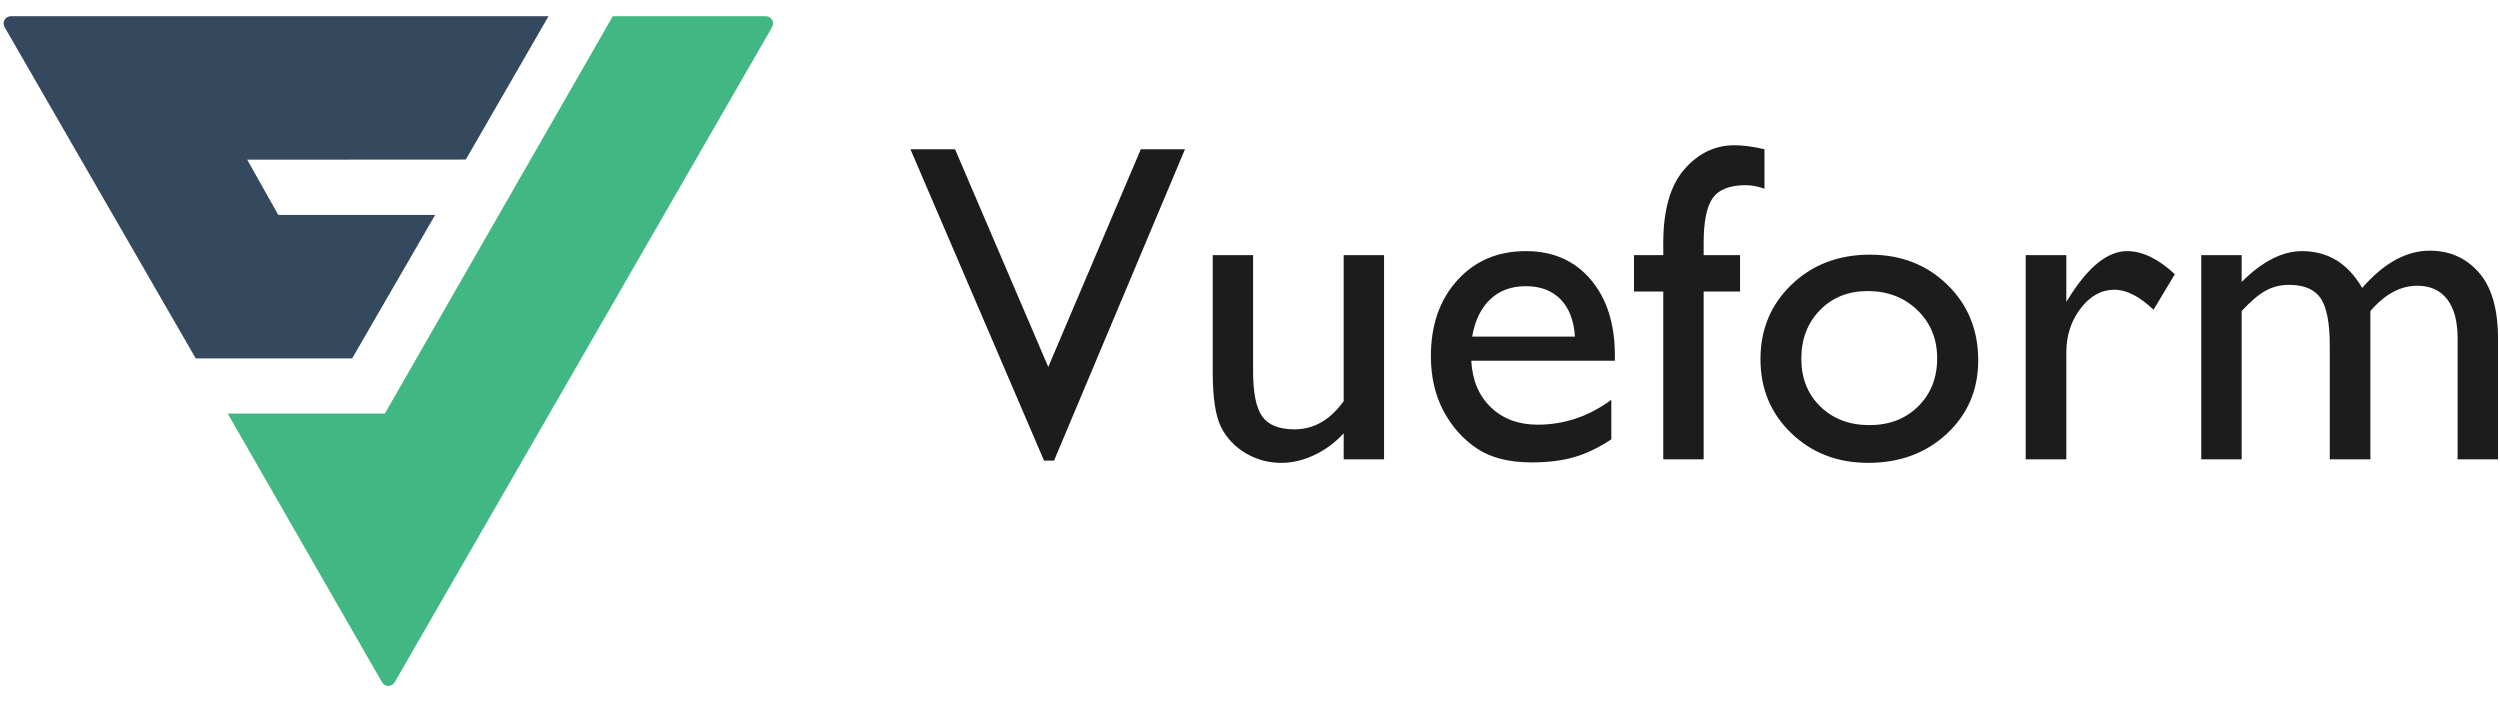
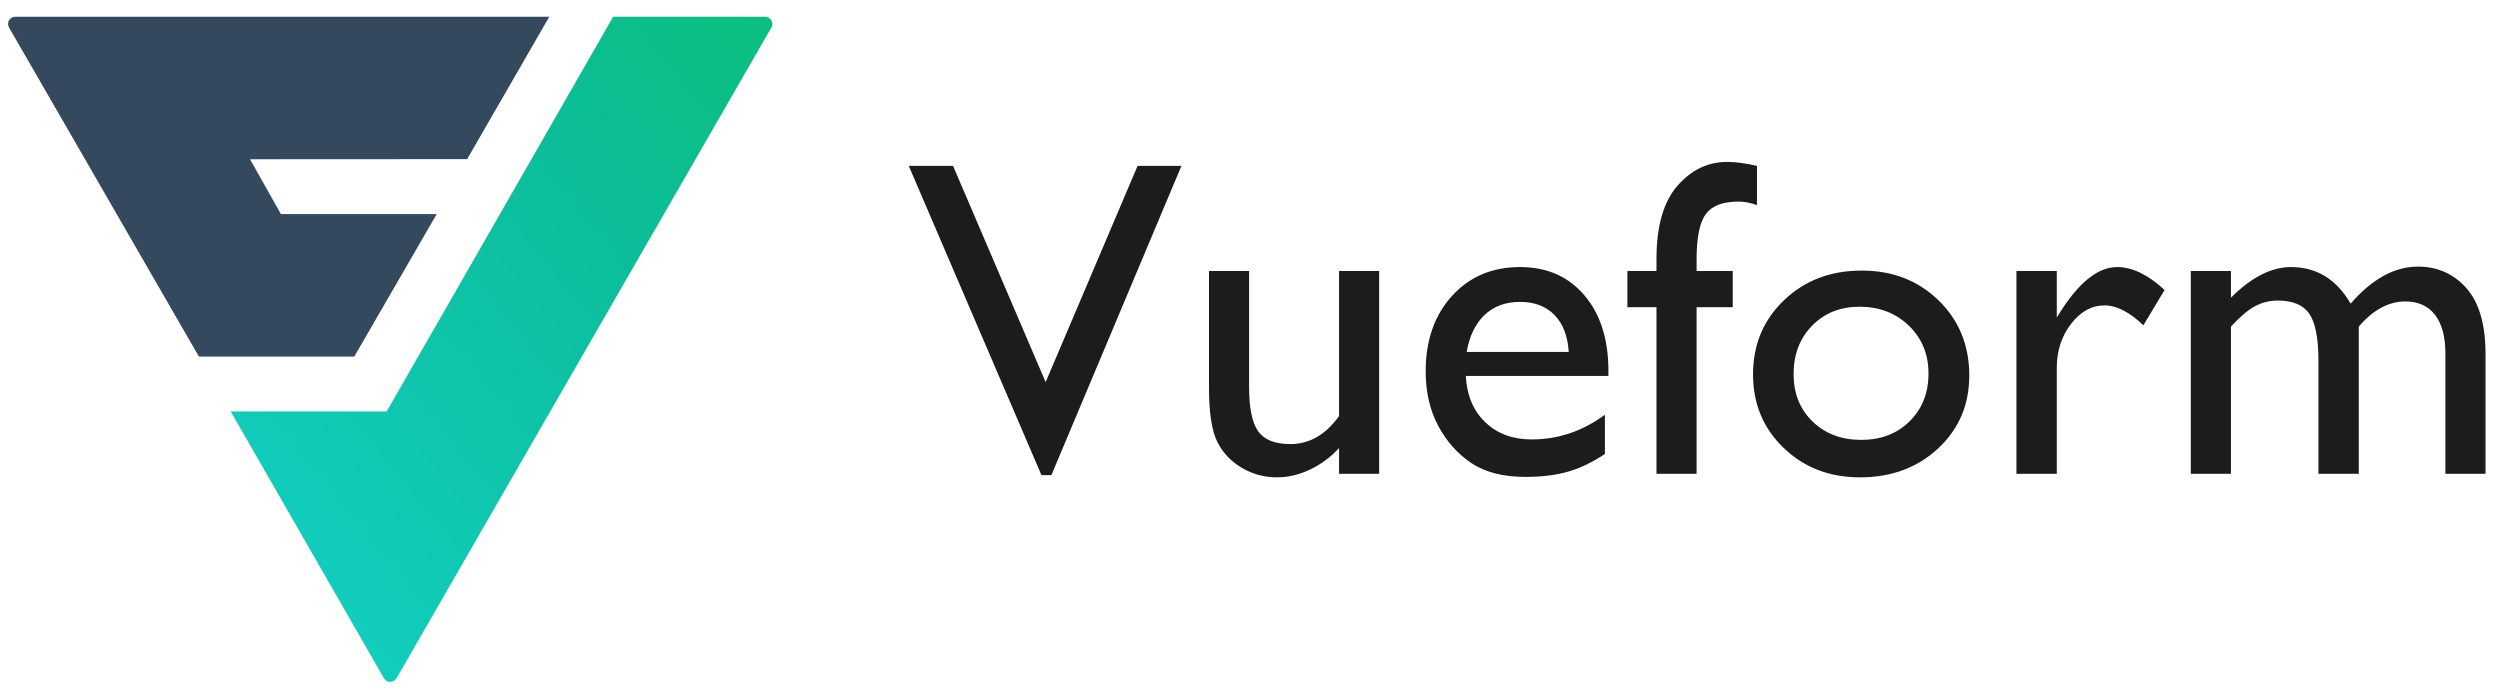
- <svg xmlns="http://www.w3.org/2000/svg" width="132px" height="37px" viewBox="0 0 132 37" version="1.1">
+ <svg xmlns="http://www.w3.org/2000/svg" width="147px" height="41px" viewBox="0 0 147 41" version="1.1">
+   <defs>
+     <linearGradient x1="100%" y1="0%" x2="1.11022302e-14%" y2="100%" id="linearGradient-1">
+       <stop stop-color="#0BBE7E" offset="0%" />
+       <stop stop-color="#0BBE99" offset="30.404%" />
+       <stop stop-color="#13D1C7" offset="100%" />
+     </linearGradient>
+   </defs>
  <g id="Page-1" stroke="none" stroke-width="1" fill="none" fill-rule="evenodd">
-     <g id="pre-landing-1" transform="translate(-166, -37)">
-       <g id="logo-horizontal" transform="translate(166, 37)">
-         <path d="M60.235,7.88 L62.567,7.88 L55.653,24.321 L55.125,24.321 L48.071,7.88 L50.426,7.88 L55.348,19.376 L60.235,7.88 Z M70.946,24.251 L70.946,22.88 C70.493,23.372 69.975,23.755 69.393,24.028 C68.811,24.302 68.231,24.439 67.653,24.439 C66.973,24.439 66.346,24.269 65.772,23.929 C65.198,23.589 64.764,23.128 64.471,22.546 C64.178,21.964 64.032,20.997 64.032,19.646 L64.032,13.47 L66.164,13.47 L66.164,19.622 C66.164,20.755 66.327,21.546 66.651,21.995 C66.975,22.444 67.543,22.669 68.356,22.669 C69.371,22.669 70.235,22.173 70.946,21.181 L70.946,13.47 L73.078,13.47 L73.078,24.251 L70.946,24.251 Z M85.266,19.048 L77.684,19.048 C77.739,20.079 78.084,20.899 78.721,21.509 C79.358,22.118 80.18,22.423 81.188,22.423 C82.594,22.423 83.891,21.985 85.078,21.11 L85.078,23.196 C84.422,23.634 83.772,23.946 83.127,24.134 C82.483,24.321 81.727,24.415 80.86,24.415 C79.672,24.415 78.711,24.169 77.977,23.677 C77.243,23.185 76.655,22.523 76.213,21.691 C75.772,20.858 75.551,19.896 75.551,18.802 C75.551,17.161 76.016,15.827 76.946,14.8 C77.875,13.773 79.082,13.259 80.567,13.259 C81.996,13.259 83.137,13.759 83.989,14.759 C84.84,15.759 85.266,17.099 85.266,18.778 L85.266,19.048 Z M77.731,17.771 L83.157,17.771 C83.102,16.919 82.848,16.263 82.395,15.802 C81.942,15.341 81.332,15.11 80.567,15.11 C79.801,15.11 79.174,15.341 78.686,15.802 C78.198,16.263 77.879,16.919 77.731,17.771 Z M87.821,13.47 L87.821,12.825 C87.821,11.091 88.19,9.798 88.928,8.946 C89.666,8.095 90.551,7.669 91.582,7.669 C92.028,7.669 92.555,7.739 93.164,7.88 L93.164,9.966 C92.821,9.841 92.493,9.778 92.18,9.778 C91.344,9.778 90.764,10.001 90.44,10.446 C90.116,10.892 89.953,11.685 89.953,12.825 L89.953,13.47 L91.875,13.47 L91.875,15.392 L89.953,15.392 L89.953,24.251 L87.821,24.251 L87.821,15.392 L86.274,15.392 L86.274,13.47 L87.821,13.47 Z M98.731,13.446 C100.371,13.446 101.735,13.976 102.821,15.034 C103.907,16.093 104.45,17.423 104.45,19.024 C104.45,20.579 103.899,21.87 102.797,22.898 C101.696,23.925 100.309,24.439 98.637,24.439 C97.02,24.439 95.668,23.917 94.582,22.874 C93.496,21.831 92.953,20.528 92.953,18.966 C92.953,17.388 93.502,16.073 94.6,15.023 C95.698,13.972 97.075,13.446 98.731,13.446 Z M98.614,15.368 C97.59,15.368 96.75,15.704 96.094,16.376 C95.438,17.048 95.11,17.903 95.11,18.942 C95.11,19.974 95.446,20.816 96.118,21.468 C96.789,22.12 97.653,22.446 98.707,22.446 C99.754,22.446 100.612,22.116 101.28,21.456 C101.948,20.796 102.282,19.95 102.282,18.919 C102.282,17.896 101.934,17.048 101.239,16.376 C100.543,15.704 99.668,15.368 98.614,15.368 Z M109.102,13.47 L109.102,15.942 L109.219,15.755 C110.25,14.091 111.282,13.259 112.313,13.259 C113.118,13.259 113.957,13.665 114.832,14.478 L113.707,16.353 C112.965,15.649 112.278,15.298 111.645,15.298 C110.957,15.298 110.362,15.626 109.858,16.282 C109.354,16.939 109.102,17.716 109.102,18.614 L109.102,24.251 L106.957,24.251 L106.957,13.47 L109.102,13.47 Z M125.157,16.423 L125.157,24.251 L123.012,24.251 L123.012,18.251 C123.012,17.056 122.852,16.222 122.532,15.749 C122.211,15.276 121.653,15.04 120.856,15.04 C120.411,15.04 120.002,15.142 119.631,15.345 C119.26,15.548 118.836,15.907 118.36,16.423 L118.36,24.251 L116.227,24.251 L116.227,13.47 L118.36,13.47 L118.36,14.888 C119.446,13.802 120.508,13.259 121.547,13.259 C122.914,13.259 123.973,13.907 124.723,15.204 C125.864,13.892 127.055,13.235 128.297,13.235 C129.344,13.235 130.205,13.618 130.881,14.384 C131.557,15.15 131.895,16.317 131.895,17.888 L131.895,24.251 L129.762,24.251 L129.762,17.864 C129.762,16.966 129.578,16.278 129.211,15.802 C128.844,15.325 128.317,15.087 127.629,15.087 C126.746,15.087 125.922,15.532 125.157,16.423 Z" id="Vueform" fill="#1C1C1C" />
-         <g id="logo" fill-rule="nonzero">
-           <path d="M40.762,1.038 C40.685,0.916 40.569,0.855 40.413,0.855 L32.356,0.855 L20.317,21.839 L12.024,21.839 L20.168,36.019 C20.25,36.15 20.362,36.216 20.504,36.216 C20.646,36.216 20.759,36.149 20.844,36.015 L40.762,1.441 C40.839,1.295 40.839,1.161 40.762,1.038 Z" id="Path-6" fill="#41B883" />
-           <path d="M0.246,1.039 C0.17,1.162 0.171,1.298 0.25,1.446 L10.335,18.924 L18.593,18.924 L22.977,11.347 L14.693,11.347 L13.053,8.432 L24.594,8.425 L28.963,0.855 L0.594,0.855 C0.439,0.855 0.323,0.916 0.246,1.039 Z" id="Path-7" fill="#35495E" />
-         </g>
+     <g id="logo-horizontal">
+       <path d="M66.889,9.754 L69.468,9.754 L61.821,27.939 L61.238,27.939 L53.435,9.754 L56.04,9.754 L61.484,22.469 L66.889,9.754 Z M78.736,27.861 L78.736,26.345 C78.235,26.889 77.662,27.312 77.018,27.615 C76.375,27.917 75.733,28.068 75.094,28.068 C74.342,28.068 73.648,27.88 73.013,27.505 C72.378,27.129 71.899,26.619 71.575,25.975 C71.25,25.331 71.088,24.262 71.088,22.767 L71.088,15.936 L73.447,15.936 L73.447,22.741 C73.447,23.994 73.627,24.869 73.985,25.366 C74.344,25.863 74.973,26.111 75.871,26.111 C76.995,26.111 77.949,25.562 78.736,24.465 L78.736,15.936 L81.095,15.936 L81.095,27.861 L78.736,27.861 Z M94.575,22.106 L86.189,22.106 C86.249,23.247 86.632,24.154 87.336,24.828 C88.04,25.502 88.95,25.839 90.064,25.839 C91.62,25.839 93.054,25.355 94.368,24.387 L94.368,26.694 C93.642,27.178 92.922,27.524 92.209,27.731 C91.497,27.939 90.661,28.042 89.701,28.042 C88.388,28.042 87.325,27.77 86.513,27.226 C85.701,26.682 85.05,25.949 84.562,25.029 C84.074,24.109 83.83,23.044 83.83,21.834 C83.83,20.019 84.344,18.544 85.372,17.407 C86.4,16.271 87.736,15.703 89.377,15.703 C90.959,15.703 92.22,16.256 93.162,17.362 C94.104,18.468 94.575,19.95 94.575,21.808 L94.575,22.106 Z M86.241,20.693 L92.242,20.693 C92.181,19.751 91.901,19.026 91.399,18.516 C90.898,18.006 90.224,17.751 89.377,17.751 C88.531,17.751 87.837,18.006 87.297,18.516 C86.757,19.026 86.405,19.751 86.241,20.693 Z M97.401,15.936 L97.401,15.223 C97.401,13.305 97.809,11.875 98.625,10.933 C99.442,9.991 100.421,9.52 101.561,9.52 C102.054,9.52 102.637,9.598 103.311,9.754 L103.311,12.061 C102.931,11.923 102.568,11.853 102.222,11.853 C101.298,11.853 100.656,12.1 100.298,12.592 C99.939,13.085 99.76,13.962 99.76,15.223 L99.76,15.936 L101.885,15.936 L101.885,18.062 L99.76,18.062 L99.76,27.861 L97.401,27.861 L97.401,18.062 L95.69,18.062 L95.69,15.936 L97.401,15.936 Z M109.468,15.91 C111.283,15.91 112.79,16.496 113.992,17.667 C115.193,18.838 115.793,20.309 115.793,22.08 C115.793,23.8 115.184,25.228 113.966,26.364 C112.747,27.5 111.213,28.068 109.364,28.068 C107.575,28.068 106.081,27.492 104.879,26.338 C103.678,25.184 103.078,23.744 103.078,22.015 C103.078,20.27 103.685,18.816 104.899,17.654 C106.113,16.491 107.636,15.91 109.468,15.91 Z M109.338,18.036 C108.206,18.036 107.277,18.408 106.552,19.151 C105.826,19.894 105.463,20.84 105.463,21.989 C105.463,23.13 105.834,24.061 106.577,24.783 C107.321,25.504 108.275,25.865 109.442,25.865 C110.6,25.865 111.548,25.5 112.287,24.77 C113.026,24.039 113.395,23.104 113.395,21.963 C113.395,20.831 113.011,19.894 112.242,19.151 C111.473,18.408 110.505,18.036 109.338,18.036 Z M120.939,15.936 L120.939,18.671 L121.069,18.464 C122.209,16.623 123.35,15.703 124.49,15.703 C125.38,15.703 126.309,16.152 127.277,17.051 L126.033,19.125 C125.212,18.347 124.452,17.958 123.752,17.958 C122.991,17.958 122.332,18.321 121.775,19.047 C121.218,19.773 120.939,20.633 120.939,21.626 L120.939,27.861 L118.567,27.861 L118.567,15.936 L120.939,15.936 Z M138.696,19.203 L138.696,27.861 L136.324,27.861 L136.324,21.225 C136.324,19.903 136.147,18.98 135.793,18.457 C135.439,17.935 134.821,17.673 133.939,17.673 C133.447,17.673 132.995,17.786 132.585,18.01 C132.175,18.235 131.706,18.632 131.179,19.203 L131.179,27.861 L128.82,27.861 L128.82,15.936 L131.179,15.936 L131.179,17.505 C132.38,16.304 133.555,15.703 134.704,15.703 C136.216,15.703 137.387,16.42 138.217,17.855 C139.478,16.403 140.796,15.677 142.17,15.677 C143.328,15.677 144.281,16.1 145.028,16.947 C145.776,17.794 146.149,19.086 146.149,20.823 L146.149,27.861 L143.79,27.861 L143.79,20.797 C143.79,19.803 143.587,19.043 143.181,18.516 C142.775,17.989 142.192,17.725 141.431,17.725 C140.455,17.725 139.543,18.218 138.696,19.203 Z" id="Vueform" fill="#1C1C1C" fill-rule="nonzero" />
+       <g id="logo" transform="translate(0.265625, 0.037879)">
+         <path d="M45.085,1.149 C45,1.013 44.871,0.945 44.7,0.945 L35.788,0.945 L22.471,24.155 L13.299,24.155 L22.307,39.84 C22.398,39.984 22.522,40.057 22.679,40.057 C22.836,40.057 22.961,39.983 23.055,39.835 L45.085,1.594 C45.17,1.433 45.17,1.284 45.085,1.149 Z" id="Path-6" fill="url(#linearGradient-1)" />
+         <path d="M0.272,1.149 C0.187,1.285 0.189,1.435 0.276,1.599 L11.431,20.931 L20.565,20.931 L25.414,12.55 L16.252,12.55 L14.437,9.326 L27.203,9.319 L32.034,0.945 L0.657,0.945 C0.485,0.945 0.357,1.013 0.272,1.149 Z" id="Path-7" fill="#35495E" />
      </g>
    </g>
  </g>
</svg>
